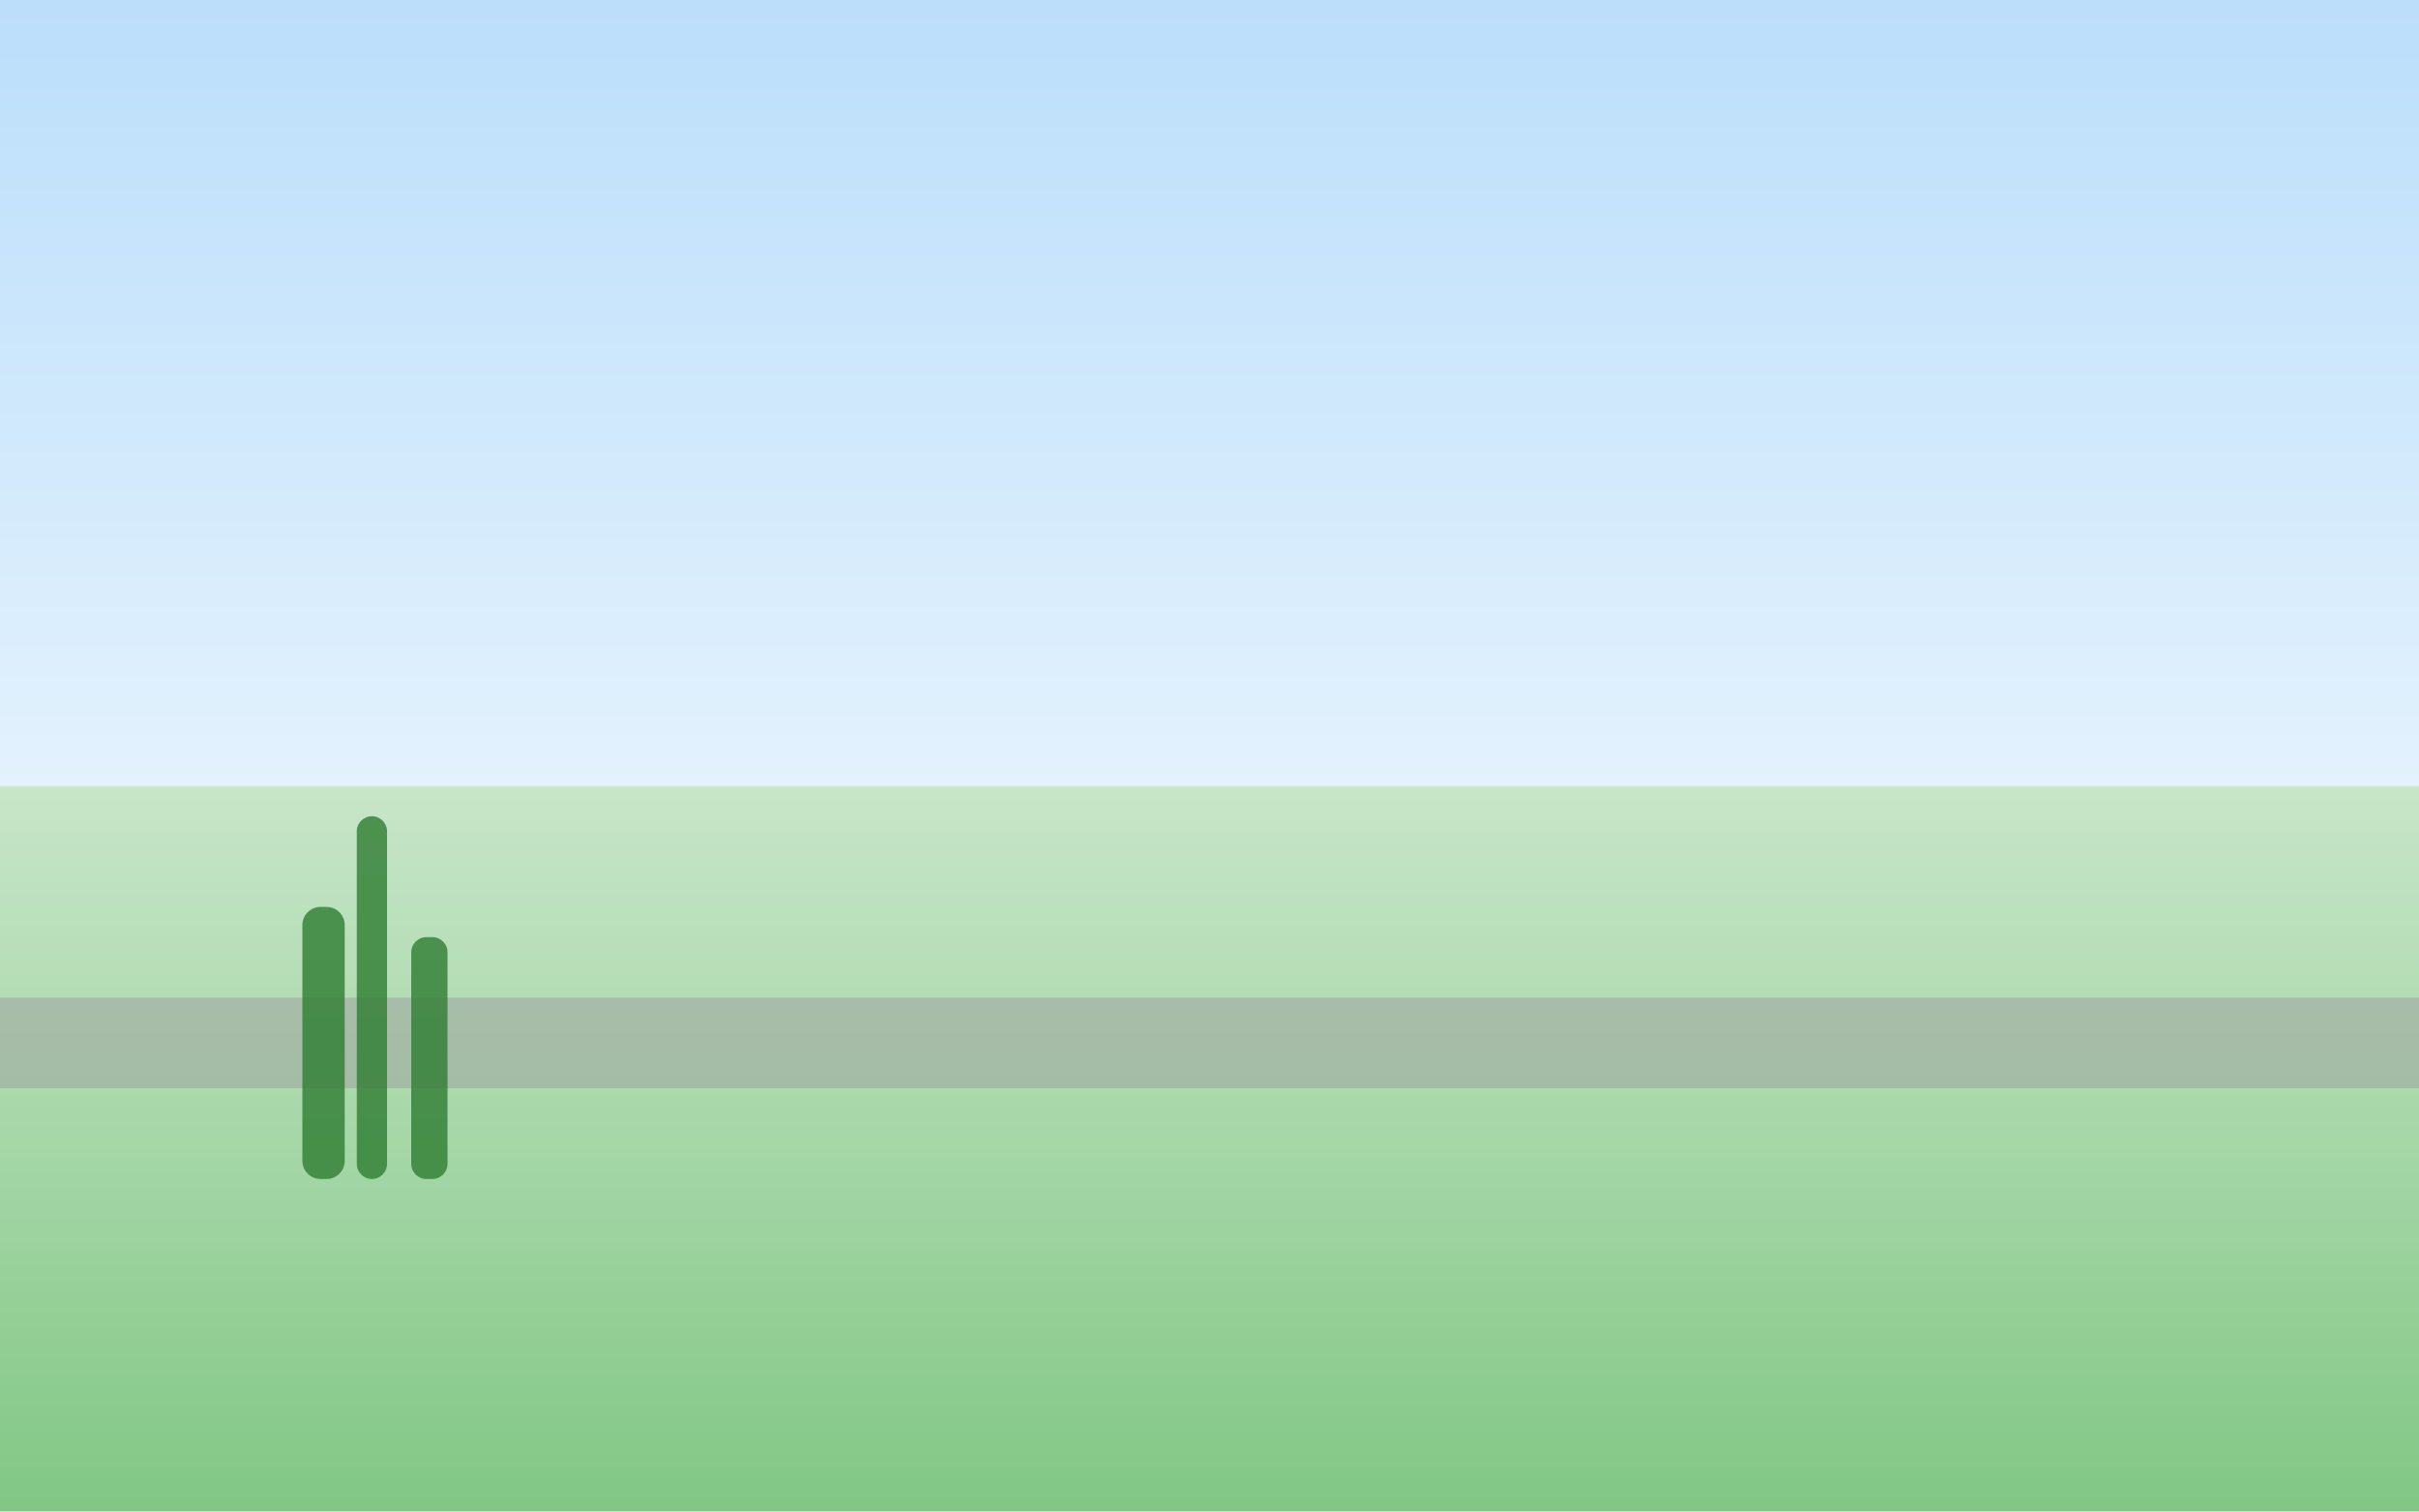
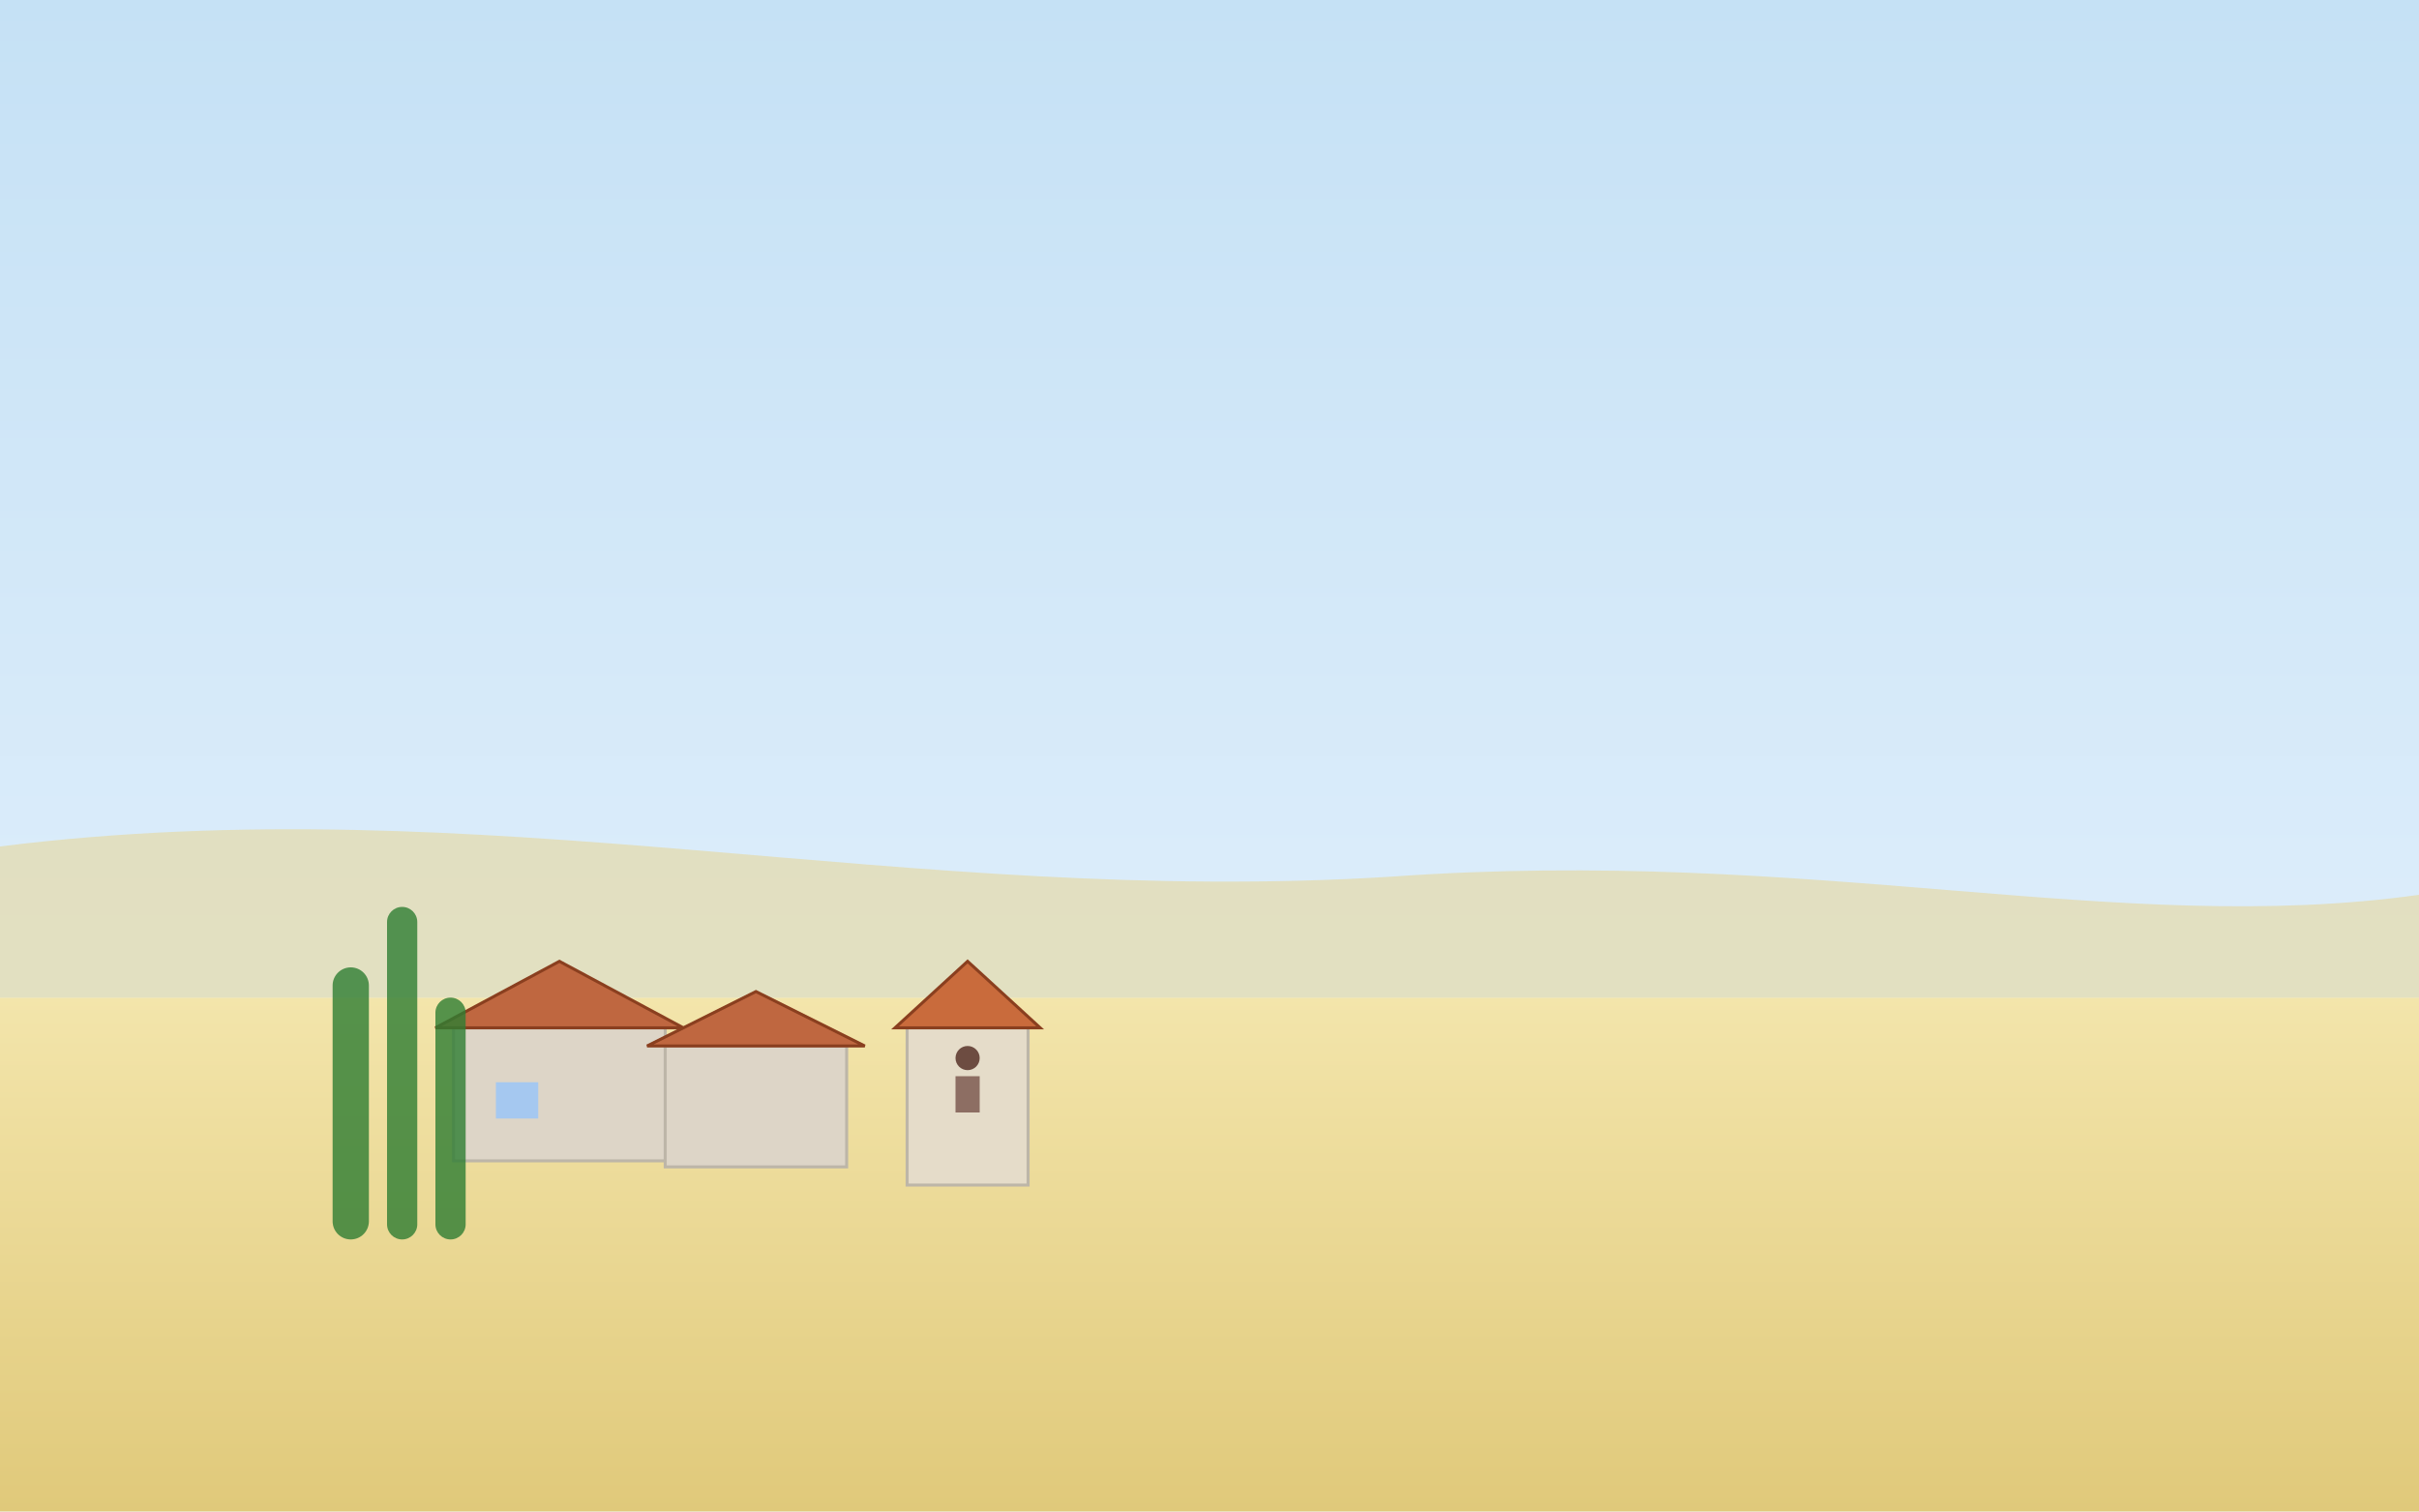
<svg xmlns="http://www.w3.org/2000/svg" width="800" height="500" viewBox="0 0 800 500">
  <defs>
-     <linearGradient id="sky2" x1="0" y1="0" x2="0" y2="1">
-       <stop offset="0%" stop-color="#bbdefb" />
-       <stop offset="100%" stop-color="#e3f2fd" />
+     <linearGradient id="sky" x1="0" y1="0" x2="0" y2="1">
+       <stop offset="0%" stop-color="#c5e1f5" />
+       <stop offset="100%" stop-color="#eaf4fe" />
    </linearGradient>
-     <linearGradient id="field" x1="0" y1="0" x2="0" y2="1">
-       <stop offset="0%" stop-color="#c8e6c9" />
-       <stop offset="100%" stop-color="#81c784" />
+     <linearGradient id="plain" x1="0" y1="0" x2="0" y2="1">
+       <stop offset="0%" stop-color="#f3e5ab" />
+       <stop offset="100%" stop-color="#e0c97a" />
    </linearGradient>
  </defs>
-   <rect x="0" y="0" width="800" height="260" fill="url(#sky2)" />
-   <rect x="0" y="260" width="800" height="240" fill="url(#field)" />
-   <rect x="0" y="330" width="800" height="30" fill="#9e9e9e" opacity="0.5" />
+   <rect x="0" y="0" width="800" height="500" fill="url(#sky)" />
+   <g fill="#e6d79b" opacity="0.6">
+     <path d="M0,280 C160,260 300,300 460,290 C600,280 700,310 800,296 L800,330 L0,330 Z" />
+     <path d="M0,340 C200,320 360,360 560,350 C680,344 760,360 800,354 L800,380 L0,380 Z" opacity="0.6" />
+   </g>
+   <rect x="0" y="330" width="800" height="170" fill="url(#plain)" />
+   <g>
+     <g transform="translate(150,300)">
+       <rect x="0" y="40" width="70" height="44" fill="#ddd5c7" stroke="#bdb6a8" />
+       <polygon points="-6,40 35,18 76,40" fill="#bf6740" stroke="#8a3f1f" />
+       <rect x="14" y="58" width="14" height="12" fill="#a5c8f0" />
+     </g>
+     <g transform="translate(220,306)">
+       <rect x="0" y="40" width="60" height="40" fill="#ddd5c7" stroke="#bdb6a8" />
+       <polygon points="-6,40 30,22 66,40" fill="#bf6740" stroke="#8a3f1f" />
+     </g>
+     <g transform="translate(300,288)">
+       <rect x="0" y="52" width="40" height="52" fill="#e5dcc9" stroke="#bdb6a8" />
+       <polygon points="-4,52 20,30 44,52" fill="#c96b3c" stroke="#8a3f1f" />
+       <rect x="16" y="68" width="8" height="12" fill="#8d6e63" />
+       <circle cx="20" cy="62" r="4" fill="#6d4c41" />
+     </g>
+   </g>
  <g fill="#2e7d32" opacity="0.8">
-     <rect x="100" y="300" width="14" height="90" rx="6" />
-     <rect x="118" y="270" width="10" height="120" rx="5" />
-     <rect x="136" y="310" width="12" height="80" rx="5" />
+     <rect x="110" y="320" width="12" height="90" rx="6" />
+     <rect x="128" y="300" width="10" height="110" rx="5" />
+     <rect x="144" y="330" width="10" height="80" rx="5" />
  </g>
</svg>
